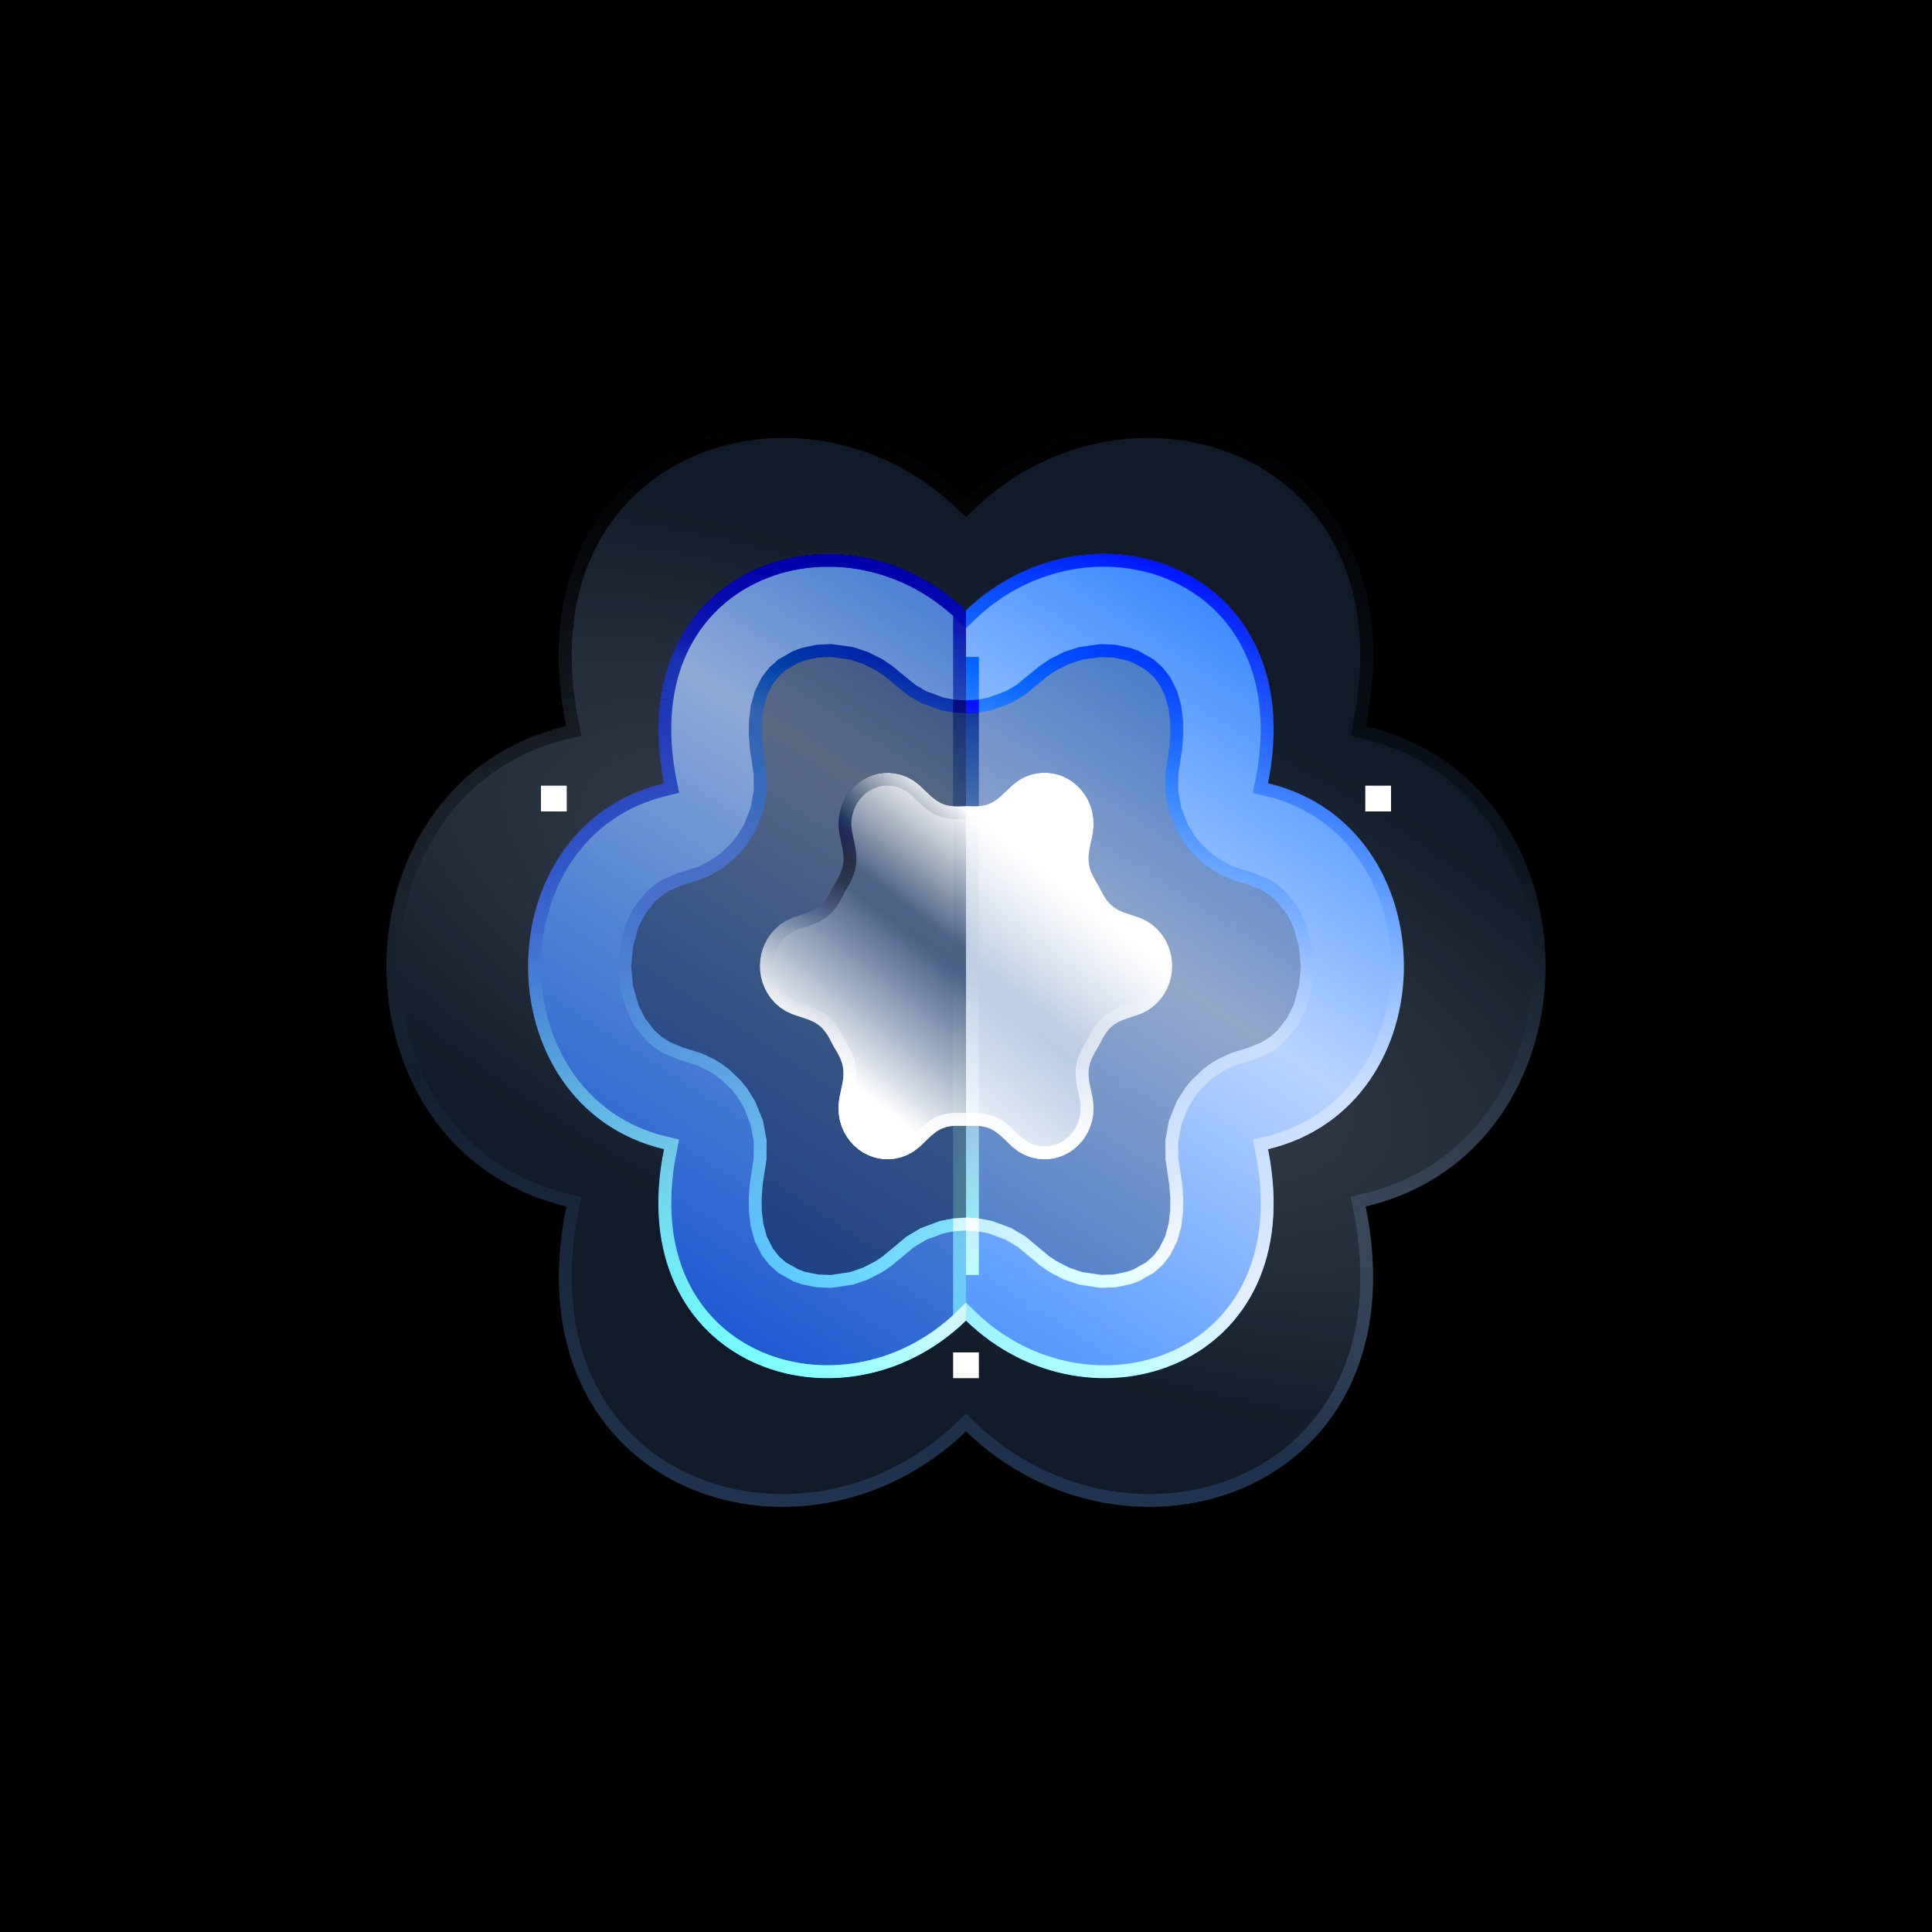
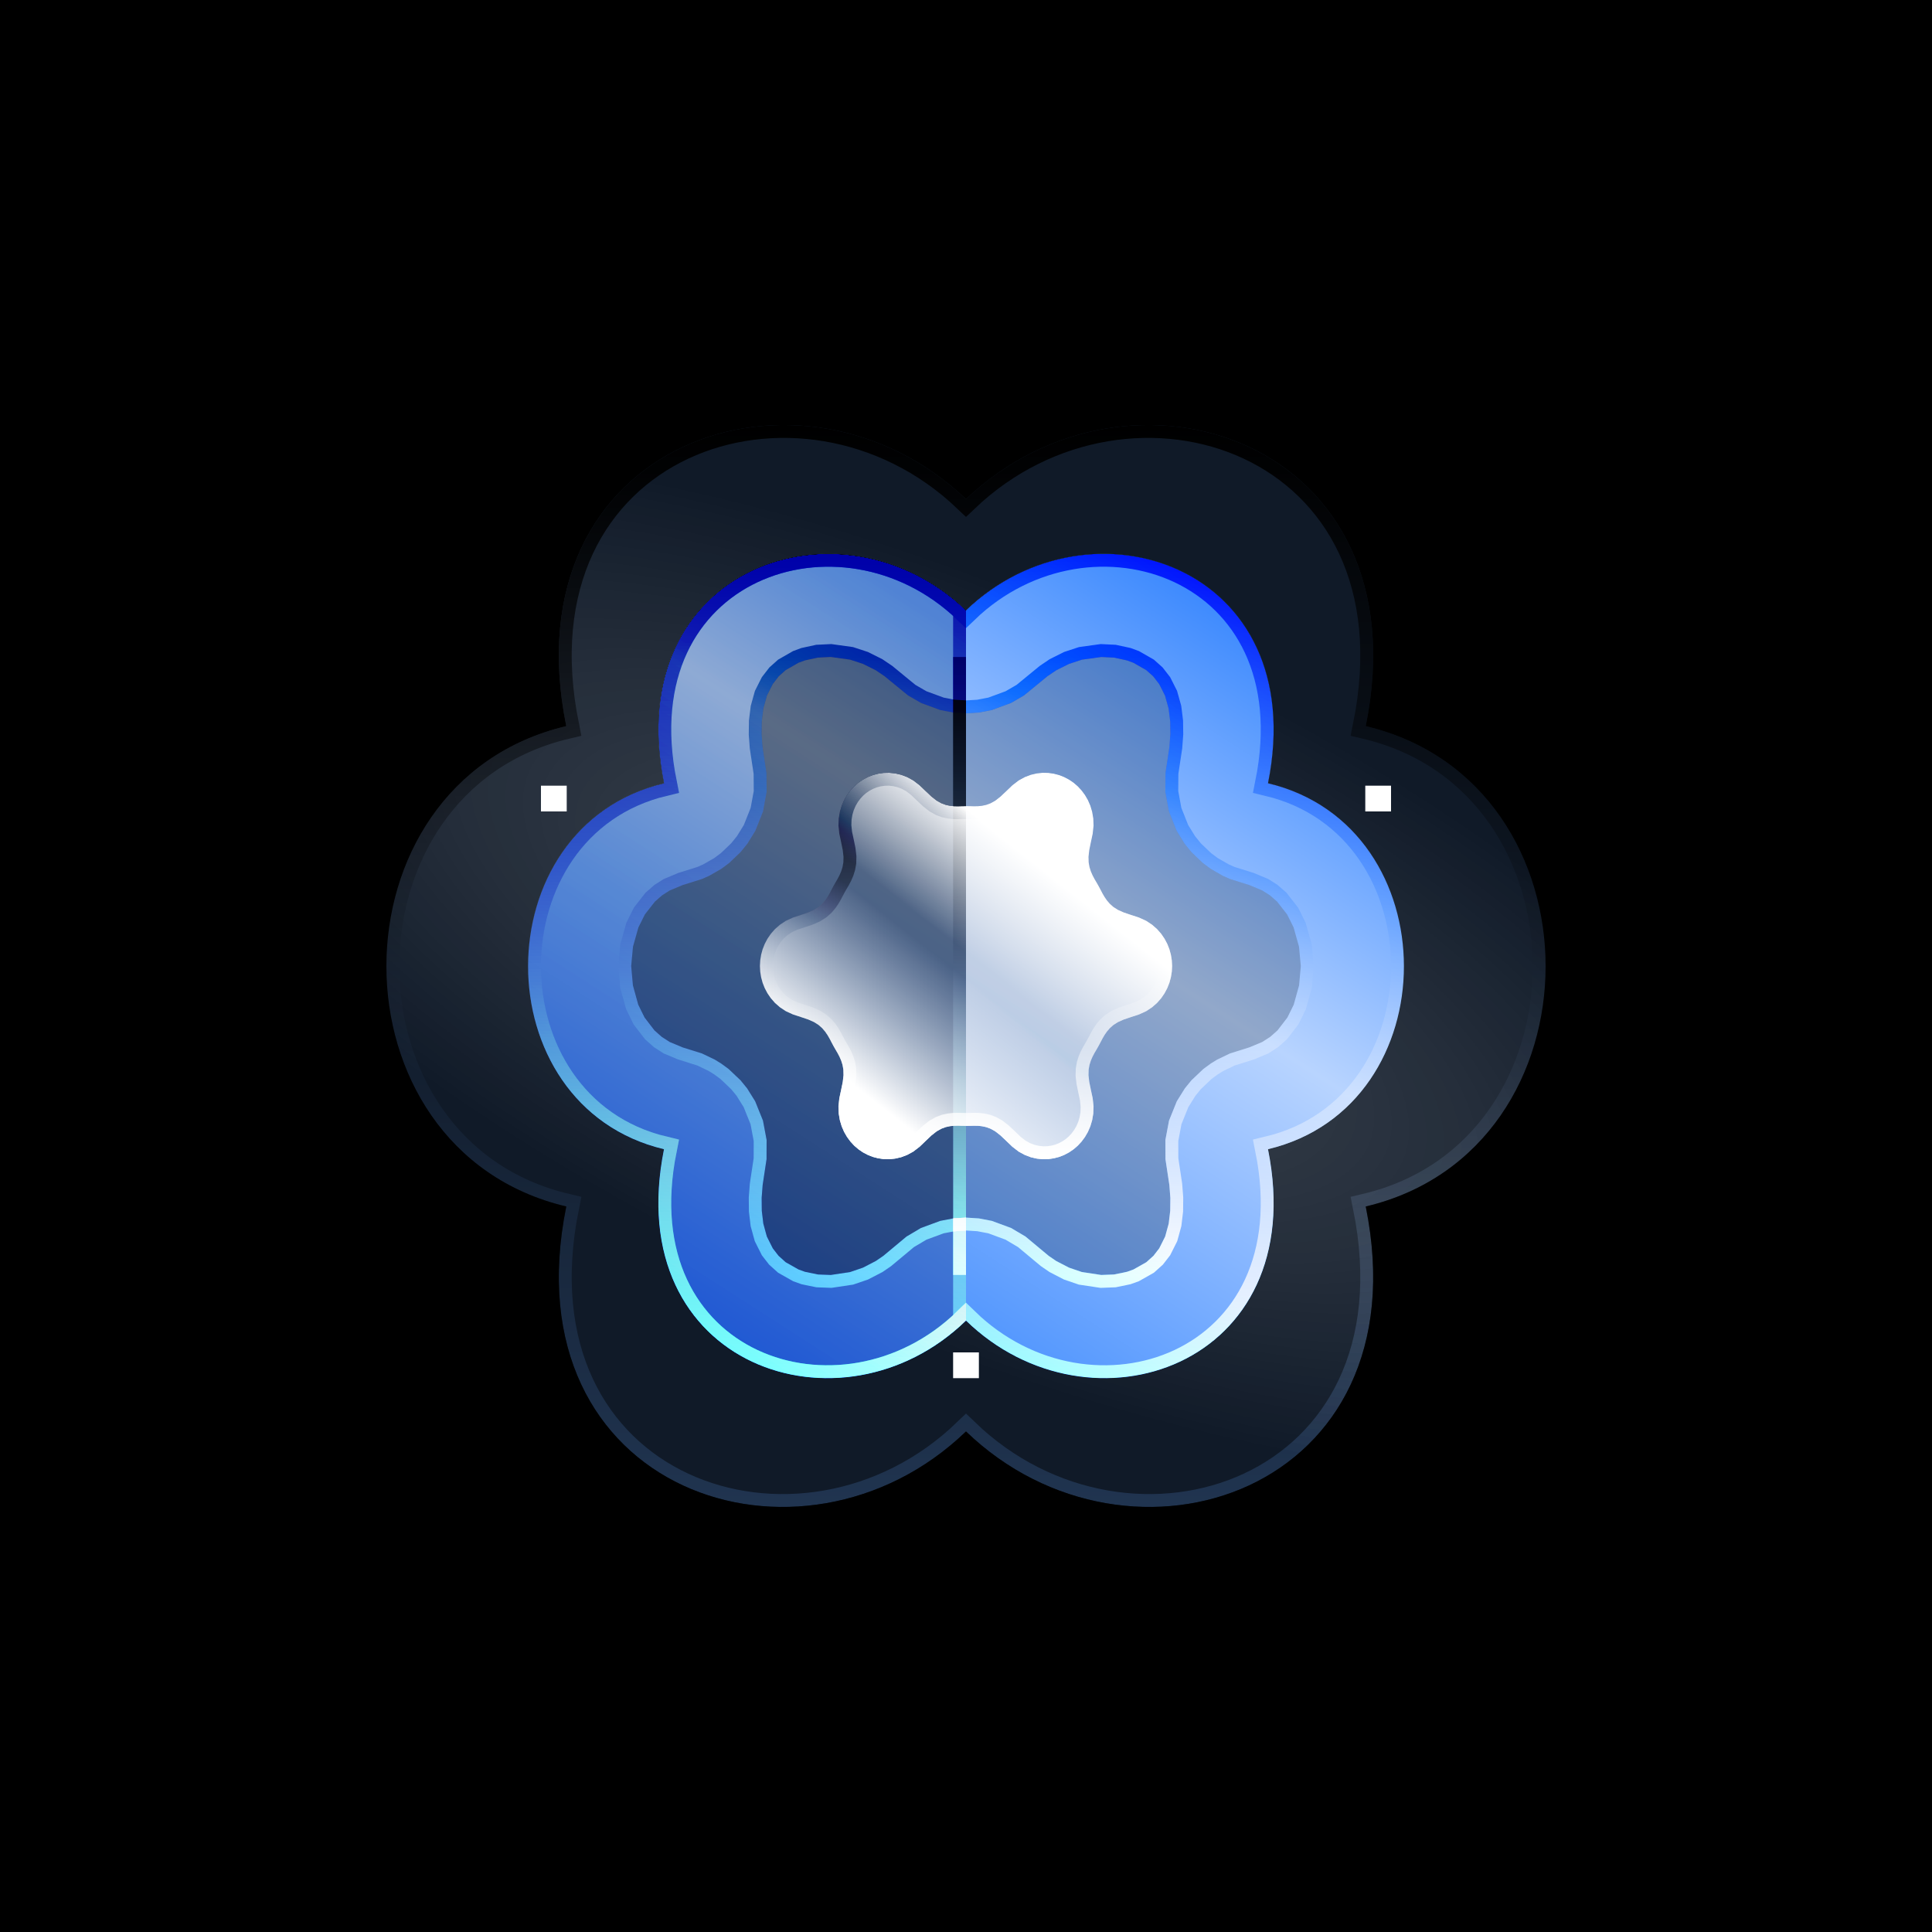
<svg xmlns="http://www.w3.org/2000/svg" width="150" height="150" viewBox="0 0 150 150" fill="none" data-name="D_3 Days 100">
  <defs>
    <radialGradient id="hb3r1" cx="0" cy="0" r="1" gradientUnits="userSpaceOnUse" gradientTransform="matrix(-22.143 21 -66.065 -34.133 75 75)">
      <stop stop-color="#FFFFFF" />
      <stop offset="1" stop-color="#FFFFFF" stop-opacity="0" />
    </radialGradient>
    <linearGradient id="hb3g3" x1="75" y1="33" x2="75" y2="117" gradientUnits="userSpaceOnUse">
      <stop offset="0" stop-color="#000000" />
      <stop offset="1" stop-color="#FFFFFF" />
    </linearGradient>
    <clipPath id="hb3c2">
      <path d="M75 38.753C87.724 26.637 110.534 34.19 106.034 56.377C124.655 60.784 124.655 89.265 106.034 93.671C110.534 115.858 87.724 123.411 75 111.137C62.276 123.411 39.466 115.858 43.966 93.671C25.345 89.265 25.345 60.784 43.966 56.377C39.466 34.19 62.276 26.637 75 38.753Z" />
    </clipPath>
    <linearGradient id="hb3l4" x1="105.95" y1="43" x2="58.698" y2="116.427" gradientUnits="userSpaceOnUse">
      <stop offset="0" stop-color="#116FFE" />
      <stop offset="0.412" stop-color="#B8D4FF" />
      <stop offset="1" stop-color="#116FFE" />
    </linearGradient>
    <linearGradient id="hb3g6" x1="75" y1="43" x2="75" y2="107" gradientUnits="userSpaceOnUse">
      <stop offset="0" stop-color="#000000" />
      <stop offset="1" stop-color="#FFFFFF" />
    </linearGradient>
    <clipPath id="hb3c5">
      <path d="M75 47.383C84.614 38.152 101.848 43.907 98.448 60.811C112.517 64.169 112.517 85.868 98.448 89.225C101.848 106.13 84.614 111.885 75 102.533C65.386 111.885 48.152 106.13 51.552 89.225C37.483 85.868 37.483 64.169 51.552 60.811C48.152 43.907 65.386 38.152 75 47.383Z" />
    </clipPath>
    <linearGradient id="hb3g8" x1="75" y1="43" x2="75" y2="107" gradientUnits="userSpaceOnUse">
      <stop offset="0" stop-color="#000000" />
      <stop offset="1" stop-color="#FFFFFF" />
    </linearGradient>
    <clipPath id="hb3c7">
      <path d="M75 102.533C65.386 111.885 48.152 106.13 51.552 89.225C37.483 85.868 37.483 64.169 51.552 60.811C48.152 43.907 65.386 38.152 75 47.383Z" />
    </clipPath>
    <linearGradient id="hb3g10" x1="75" y1="51.009" x2="75" y2="98.988" gradientUnits="userSpaceOnUse">
      <stop offset="0" stop-color="#000000" />
      <stop offset="1" stop-color="#FFFFFF" />
    </linearGradient>
    <clipPath id="hb3c9">
      <path d="M-10 -10H160V160H-10ZM75 55.383L76 55.321L77 55.129L78.5 54.577L79.5 53.998L81.325 52.502L82 52.046L83 51.545L84 51.217L85.5 51.009L86.5 51.057L87.5 51.274L88 51.458L89 52.031L89.528 52.502L90 53.111L90.45 54.002L90.729 55.002L90.853 56.002L90.866 57.002L90.791 58.002L90.489 60.002L90.478 61.502L90.754 63.002L91.351 64.502L91.968 65.502L92.5 66.159L93.384 67.002L94 67.461L94.945 68.002L95.5 68.248L97 68.719L98 69.136L98.58 69.502L99.153 70.002L99.934 71.002L100.432 72.002L100.855 73.502L100.994 75.002L100.861 76.502L100.446 78.002L99.954 79.002L99.185 80.002L98.621 80.502L98 80.901L97 81.318L95.5 81.789L94.5 82.268L94 82.577L93.422 83.002L92.5 83.878L91.991 84.502L91.368 85.502L90.763 87.002L90.481 88.502L90.486 90.002L90.788 92.002L90.865 93.002L90.855 94.002L90.736 95.002L90.462 96.002L90 96.923L89.551 97.502L89 97.997L88 98.562L87.5 98.742L86.5 98.949L85.5 98.987L84 98.761L83 98.419L82 97.901L81.418 97.502L79.618 96.002L78.5 95.34L77 94.787L76 94.596L75 94.533L74 94.596L73 94.787L71.5 95.34L70.382 96.002L68.582 97.502L68 97.901L67 98.419L66 98.761L64.5 98.987L63.5 98.949L62.5 98.742L62 98.562L61 97.997L60.449 97.502L60 96.923L59.538 96.002L59.264 95.002L59.145 94.002L59.135 93.002L59.212 92.002L59.514 90.002L59.519 88.502L59.237 87.002L58.632 85.502L58.009 84.502L57.5 83.878L56.578 83.002L56 82.577L55.5 82.268L54.5 81.789L53 81.318L52 80.901L51.379 80.502L50.815 80.002L50.046 79.002L49.554 78.002L49.139 76.502L49.006 75.002L49.145 73.502L49.568 72.002L50.066 71.002L50.847 70.002L51.42 69.502L52 69.136L53 68.719L54.5 68.248L55.055 68.002L56 67.461L56.616 67.002L57.5 66.159L58.032 65.502L58.649 64.502L59.246 63.002L59.522 61.502L59.511 60.002L59.209 58.002L59.134 57.002L59.147 56.002L59.271 55.002L59.55 54.002L60 53.111L60.472 52.502L61 52.031L62 51.458L62.5 51.274L63.5 51.057L64.5 51.009L66 51.217L67 51.545L68 52.046L68.675 52.502L70.5 53.998L71.5 54.577L73 55.129L74 55.321L75 55.383Z" clip-rule="evenodd" fill-rule="evenodd" />
    </clipPath>
    <linearGradient id="hb3g11" x1="75" y1="51.009" x2="75" y2="98.988" gradientUnits="userSpaceOnUse">
      <stop offset="0" stop-color="#000000" />
      <stop offset="1" stop-color="#FFFFFF" />
    </linearGradient>
    <linearGradient id="hb3q12" x1="82.008" y1="68.28" x2="68.216" y2="85.77" gradientUnits="userSpaceOnUse">
      <stop offset="0" stop-color="#FFFFFF" />
      <stop offset="0.395" stop-color="#FFFFFF" stop-opacity="0.01" />
      <stop offset="0.465" stop-color="#FFFFFF" stop-opacity="0.01" />
      <stop offset="1" stop-color="#FFFFFF" />
    </linearGradient>
    <linearGradient id="hb3g14" x1="75" y1="60" x2="75" y2="90" gradientUnits="userSpaceOnUse">
      <stop offset="0" stop-color="#000000" />
      <stop offset="1" stop-color="#FFFFFF" />
    </linearGradient>
    <clipPath id="hb3c13">
      <path d="M75 62.588L75.311 62.592L75.622 62.601L75.935 62.594L76.252 62.561L76.577 62.49L76.916 62.364L77.279 62.159L77.677 61.847L78.12 61.43L78.6 60.969L79.086 60.595L79.564 60.333L80.034 60.155L80.497 60.047L80.95 60L81.391 60.009L81.819 60.07L82.232 60.178L82.626 60.332L83 60.53L83.351 60.769L83.676 61.049L83.972 61.368L84.236 61.724L84.465 62.119L84.653 62.552L84.794 63.025L84.882 63.539L84.903 64.103L84.836 64.729L84.694 65.394L84.569 66.003L84.51 66.518L84.521 66.949L84.586 67.318L84.69 67.648L84.821 67.952L84.971 68.238L85.134 68.515L85.293 68.794L85.445 69.078L85.593 69.363L85.756 69.643L85.942 69.913L86.164 70.171L86.437 70.415L86.789 70.641L87.246 70.845L87.813 71.036L88.436 71.24L88.989 71.493L89.445 71.794L89.829 72.13L90.149 72.494L90.414 72.881L90.628 73.285L90.792 73.702L90.908 74.129L90.977 74.563L91 75L90.977 75.437L90.908 75.871L90.792 76.298L90.628 76.715L90.414 77.119L90.149 77.506L89.829 77.87L89.445 78.206L88.989 78.507L88.436 78.76L87.813 78.964L87.246 79.155L86.789 79.359L86.437 79.585L86.164 79.829L85.942 80.087L85.756 80.357L85.593 80.637L85.445 80.922L85.293 81.206L85.134 81.485L84.971 81.762L84.821 82.048L84.69 82.352L84.586 82.682L84.521 83.051L84.51 83.482L84.569 83.997L84.694 84.606L84.836 85.271L84.903 85.897L84.882 86.461L84.794 86.975L84.653 87.448L84.465 87.881L84.236 88.276L83.972 88.632L83.676 88.951L83.351 89.231L83 89.47L82.626 89.668L82.232 89.822L81.819 89.93L81.391 89.991L80.95 90L80.497 89.953L80.034 89.845L79.564 89.667L79.086 89.405L78.6 89.031L78.12 88.57L77.677 88.153L77.279 87.841L76.916 87.636L76.577 87.51L76.252 87.439L75.935 87.406L75.622 87.399L75.311 87.408L75 87.412L74.689 87.408L74.378 87.399L74.065 87.406L73.748 87.439L73.423 87.51L73.084 87.636L72.721 87.841L72.323 88.153L71.88 88.57L71.4 89.031L70.914 89.405L70.436 89.667L69.966 89.845L69.503 89.953L69.05 90L68.609 89.991L68.181 89.93L67.768 89.822L67.374 89.668L67 89.47L66.649 89.231L66.324 88.951L66.028 88.632L65.764 88.276L65.535 87.881L65.347 87.448L65.206 86.975L65.118 86.461L65.097 85.897L65.164 85.271L65.306 84.606L65.431 83.997L65.49 83.482L65.479 83.051L65.414 82.682L65.31 82.352L65.179 82.048L65.029 81.762L64.866 81.485L64.707 81.206L64.555 80.922L64.407 80.637L64.244 80.357L64.058 80.087L63.836 79.829L63.563 79.585L63.211 79.359L62.754 79.155L62.187 78.964L61.564 78.76L61.011 78.507L60.555 78.206L60.171 77.87L59.851 77.506L59.586 77.119L59.372 76.715L59.208 76.298L59.092 75.871L59.023 75.437L59 75L59.023 74.563L59.092 74.129L59.208 73.702L59.372 73.285L59.586 72.881L59.851 72.494L60.171 72.13L60.555 71.794L61.011 71.493L61.564 71.24L62.187 71.036L62.754 70.845L63.211 70.641L63.563 70.415L63.836 70.171L64.058 69.913L64.244 69.643L64.407 69.363L64.555 69.078L64.707 68.794L64.866 68.515L65.029 68.238L65.179 67.952L65.31 67.648L65.414 67.318L65.479 66.949L65.49 66.518L65.431 66.003L65.306 65.394L65.164 64.729L65.097 64.103L65.118 63.539L65.206 63.025L65.347 62.552L65.535 62.119L65.764 61.724L66.028 61.368L66.324 61.049L66.649 60.769L67 60.53L67.374 60.332L67.768 60.178L68.181 60.07L68.609 60.009L69.05 60L69.503 60.047L69.966 60.155L70.436 60.333L70.914 60.595L71.4 60.969L71.88 61.43L72.323 61.847L72.721 62.159L73.084 62.364L73.423 62.49L73.748 62.561L74.065 62.594L74.378 62.601L74.689 62.592L75 62.588Z" />
    </clipPath>
  </defs>
  <rect width="150" height="150" fill="#000000" data-l="bg" />
  <path d="M75 38.753C87.724 26.637 110.534 34.19 106.034 56.377C124.655 60.784 124.655 89.265 106.034 93.671C110.534 115.858 87.724 123.411 75 111.137C62.276 123.411 39.466 115.858 43.966 93.671C25.345 89.265 25.345 60.784 43.966 56.377C39.466 34.19 62.276 26.637 75 38.753Z" fill="#69A4FF" fill-opacity="0.16" data-n="1" data-l="Plate" />
  <path d="M75 38.753C87.724 26.637 110.534 34.19 106.034 56.377C124.655 60.784 124.655 89.265 106.034 93.671C110.534 115.858 87.724 123.411 75 111.137C62.276 123.411 39.466 115.858 43.966 93.671C25.345 89.265 25.345 60.784 43.966 56.377C39.466 34.19 62.276 26.637 75 38.753Z" fill="url(#hb3r1)" fill-opacity="0.2" data-n="1" data-l="Plate" />
  <path d="M75 38.753C87.724 26.637 110.534 34.19 106.034 56.377C124.655 60.784 124.655 89.265 106.034 93.671C110.534 115.858 87.724 123.411 75 111.137C62.276 123.411 39.466 115.858 43.966 93.671C25.345 89.265 25.345 60.784 43.966 56.377C39.466 34.19 62.276 26.637 75 38.753Z" fill="none" stroke="url(#hb3g3)" stroke-width="2" clip-path="url(#hb3c2)" style="mix-blend-mode:overlay" data-n="1" data-l="Plate" />
  <path d="M75 47.383C84.614 38.152 101.848 43.907 98.448 60.811C112.517 64.169 112.517 85.868 98.448 89.225C101.848 106.13 84.614 111.885 75 102.533C65.386 111.885 48.152 106.13 51.552 89.225C37.483 85.868 37.483 64.169 51.552 60.811C48.152 43.907 65.386 38.152 75 47.383Z" fill="url(#hb3l4)" data-n="2" data-l="Gem" />
  <path d="M75 47.383C84.614 38.152 101.848 43.907 98.448 60.811C112.517 64.169 112.517 85.868 98.448 89.225C101.848 106.13 84.614 111.885 75 102.533C65.386 111.885 48.152 106.13 51.552 89.225C37.483 85.868 37.483 64.169 51.552 60.811C48.152 43.907 65.386 38.152 75 47.383Z" fill="none" stroke="url(#hb3g6)" stroke-width="2" clip-path="url(#hb3c5)" style="mix-blend-mode:overlay" data-n="2" data-l="Gem" />
  <path d="M75 102.533C65.386 111.885 48.152 106.13 51.552 89.225C37.483 85.868 37.483 64.169 51.552 60.811C48.152 43.907 65.386 38.152 75 47.383Z" fill="#000000" fill-opacity="0.18" style="mix-blend-mode:overlay" data-n="3" data-l="Gem facet" />
  <path d="M75 102.533C65.386 111.885 48.152 106.13 51.552 89.225C37.483 85.868 37.483 64.169 51.552 60.811C48.152 43.907 65.386 38.152 75 47.383Z" fill="#000000" fill-opacity="0.17" style="mix-blend-mode:plus-darker" data-n="3" data-l="Gem facet" />
  <path d="M75 102.533C65.386 111.885 48.152 106.13 51.552 89.225C37.483 85.868 37.483 64.169 51.552 60.811C48.152 43.907 65.386 38.152 75 47.383Z" fill="none" stroke="url(#hb3g8)" stroke-width="2" clip-path="url(#hb3c7)" style="mix-blend-mode:overlay" data-n="3" data-l="Gem facet" />
  <path d="M75 55.383L76 55.321L77 55.129L78.5 54.577L79.5 53.998L81.325 52.502L82 52.046L83 51.545L84 51.217L85.5 51.009L86.5 51.057L87.5 51.274L88 51.458L89 52.031L89.528 52.502L90 53.111L90.45 54.002L90.729 55.002L90.853 56.002L90.866 57.002L90.791 58.002L90.489 60.002L90.478 61.502L90.754 63.002L91.351 64.502L91.968 65.502L92.5 66.159L93.384 67.002L94 67.461L94.945 68.002L95.5 68.248L97 68.719L98 69.136L98.58 69.502L99.153 70.002L99.934 71.002L100.432 72.002L100.855 73.502L100.994 75.002L100.861 76.502L100.446 78.002L99.954 79.002L99.185 80.002L98.621 80.502L98 80.901L97 81.318L95.5 81.789L94.5 82.268L94 82.577L93.422 83.002L92.5 83.878L91.991 84.502L91.368 85.502L90.763 87.002L90.481 88.502L90.486 90.002L90.788 92.002L90.865 93.002L90.855 94.002L90.736 95.002L90.462 96.002L90 96.923L89.551 97.502L89 97.997L88 98.562L87.5 98.742L86.5 98.949L85.5 98.987L84 98.761L83 98.419L82 97.901L81.418 97.502L79.618 96.002L78.5 95.34L77 94.787L76 94.596L75 94.533L74 94.596L73 94.787L71.5 95.34L70.382 96.002L68.582 97.502L68 97.901L67 98.419L66 98.761L64.5 98.987L63.5 98.949L62.5 98.742L62 98.562L61 97.997L60.449 97.502L60 96.923L59.538 96.002L59.264 95.002L59.145 94.002L59.135 93.002L59.212 92.002L59.514 90.002L59.519 88.502L59.237 87.002L58.632 85.502L58.009 84.502L57.5 83.878L56.578 83.002L56 82.577L55.5 82.268L54.5 81.789L53 81.318L52 80.901L51.379 80.502L50.815 80.002L50.046 79.002L49.554 78.002L49.139 76.502L49.006 75.002L49.145 73.502L49.568 72.002L50.066 71.002L50.847 70.002L51.42 69.502L52 69.136L53 68.719L54.5 68.248L55.055 68.002L56 67.461L56.616 67.002L57.5 66.159L58.032 65.502L58.649 64.502L59.246 63.002L59.522 61.502L59.511 60.002L59.209 58.002L59.134 57.002L59.147 56.002L59.271 55.002L59.55 54.002L60 53.111L60.472 52.502L61 52.031L62 51.458L62.5 51.274L63.5 51.057L64.5 51.009L66 51.217L67 51.545L68 52.046L68.675 52.502L70.5 53.998L71.5 54.577L73 55.129L74 55.321L75 55.383Z" fill="#000000" fill-opacity="0.21" data-n="4" data-l="Echo" />
  <path d="M75 55.383L76 55.321L77 55.129L78.5 54.577L79.5 53.998L81.325 52.502L82 52.046L83 51.545L84 51.217L85.5 51.009L86.5 51.057L87.5 51.274L88 51.458L89 52.031L89.528 52.502L90 53.111L90.45 54.002L90.729 55.002L90.853 56.002L90.866 57.002L90.791 58.002L90.489 60.002L90.478 61.502L90.754 63.002L91.351 64.502L91.968 65.502L92.5 66.159L93.384 67.002L94 67.461L94.945 68.002L95.5 68.248L97 68.719L98 69.136L98.58 69.502L99.153 70.002L99.934 71.002L100.432 72.002L100.855 73.502L100.994 75.002L100.861 76.502L100.446 78.002L99.954 79.002L99.185 80.002L98.621 80.502L98 80.901L97 81.318L95.5 81.789L94.5 82.268L94 82.577L93.422 83.002L92.5 83.878L91.991 84.502L91.368 85.502L90.763 87.002L90.481 88.502L90.486 90.002L90.788 92.002L90.865 93.002L90.855 94.002L90.736 95.002L90.462 96.002L90 96.923L89.551 97.502L89 97.997L88 98.562L87.5 98.742L86.5 98.949L85.5 98.987L84 98.761L83 98.419L82 97.901L81.418 97.502L79.618 96.002L78.5 95.34L77 94.787L76 94.596L75 94.533L74 94.596L73 94.787L71.5 95.34L70.382 96.002L68.582 97.502L68 97.901L67 98.419L66 98.761L64.5 98.987L63.5 98.949L62.5 98.742L62 98.562L61 97.997L60.449 97.502L60 96.923L59.538 96.002L59.264 95.002L59.145 94.002L59.135 93.002L59.212 92.002L59.514 90.002L59.519 88.502L59.237 87.002L58.632 85.502L58.009 84.502L57.5 83.878L56.578 83.002L56 82.577L55.5 82.268L54.5 81.789L53 81.318L52 80.901L51.379 80.502L50.815 80.002L50.046 79.002L49.554 78.002L49.139 76.502L49.006 75.002L49.145 73.502L49.568 72.002L50.066 71.002L50.847 70.002L51.42 69.502L52 69.136L53 68.719L54.5 68.248L55.055 68.002L56 67.461L56.616 67.002L57.5 66.159L58.032 65.502L58.649 64.502L59.246 63.002L59.522 61.502L59.511 60.002L59.209 58.002L59.134 57.002L59.147 56.002L59.271 55.002L59.55 54.002L60 53.111L60.472 52.502L61 52.031L62 51.458L62.5 51.274L63.5 51.057L64.5 51.009L66 51.217L67 51.545L68 52.046L68.675 52.502L70.5 53.998L71.5 54.577L73 55.129L74 55.321L75 55.383Z" fill="none" stroke="url(#hb3g10)" stroke-width="2" clip-path="url(#hb3c9)" style="mix-blend-mode:overlay" data-n="4" data-l="Echo" />
  <path d="M75 55.383L75 55.321L75 55.129L75 54.577L75 53.998L75 52.502L75 52.046L75 51.545L75 51.217L75 51.009L75 51.057L75 51.274L75 51.458L75 52.031L75 52.502L75 53.111L75 54.002L75 55.002L75 56.002L75 57.002L75 58.002L75 60.002L75 61.502L75 63.002L75 64.502L75 65.502L75 66.159L75 67.002L75 67.461L75 68.002L75 68.248L75 68.719L75 69.136L75 69.502L75 70.002L75 71.002L75 72.002L75 73.502L75 75.002L75 76.502L75 78.002L75 79.002L75 80.002L75 80.502L75 80.901L75 81.318L75 81.789L75 82.268L75 82.577L75 83.002L75 83.878L75 84.502L75 85.502L75 87.002L75 88.502L75 90.002L75 92.002L75 93.002L75 94.002L75 95.002L75 96.002L75 96.923L75 97.502L75 97.997L75 98.562L75 98.742L75 98.949L75 98.987L75 98.761L75 98.419L75 97.901L75 97.502L75 96.002L75 95.34L75 94.787L75 94.596L75 94.533L74 94.596L73 94.787L71.5 95.34L70.382 96.002L68.582 97.502L68 97.901L67 98.419L66 98.761L64.5 98.987L63.5 98.949L62.5 98.742L62 98.562L61 97.997L60.449 97.502L60 96.923L59.538 96.002L59.264 95.002L59.145 94.002L59.135 93.002L59.212 92.002L59.514 90.002L59.519 88.502L59.237 87.002L58.632 85.502L58.009 84.502L57.5 83.878L56.578 83.002L56 82.577L55.5 82.268L54.5 81.789L53 81.318L52 80.901L51.379 80.502L50.815 80.002L50.046 79.002L49.554 78.002L49.139 76.502L49.006 75.002L49.145 73.502L49.568 72.002L50.066 71.002L50.847 70.002L51.42 69.502L52 69.136L53 68.719L54.5 68.248L55.055 68.002L56 67.461L56.616 67.002L57.5 66.159L58.032 65.502L58.649 64.502L59.246 63.002L59.522 61.502L59.511 60.002L59.209 58.002L59.134 57.002L59.147 56.002L59.271 55.002L59.55 54.002L60 53.111L60.472 52.502L61 52.031L62 51.458L62.5 51.274L63.5 51.057L64.5 51.009L66 51.217L67 51.545L68 52.046L68.675 52.502L70.5 53.998L71.5 54.577L73 55.129L74 55.321L75 55.383Z" fill="#000000" fill-opacity="0.21" data-n="5" data-l="Left facet" />
-   <path d="M75 51.009H76V98.987H75Z" fill="url(#hb3g11)" style="mix-blend-mode:overlay" data-n="6" data-l="Facet seam" />
+   <path d="M74 51.009H75V98.987H74Z" fill="url(#hb3g11)" style="mix-blend-mode:overlay" data-n="6" data-l="Facet seam" />
  <path d="M75 62.588L75.311 62.592L75.622 62.601L75.935 62.594L76.252 62.561L76.577 62.49L76.916 62.364L77.279 62.159L77.677 61.847L78.12 61.43L78.6 60.969L79.086 60.595L79.564 60.333L80.034 60.155L80.497 60.047L80.95 60L81.391 60.009L81.819 60.07L82.232 60.178L82.626 60.332L83 60.53L83.351 60.769L83.676 61.049L83.972 61.368L84.236 61.724L84.465 62.119L84.653 62.552L84.794 63.025L84.882 63.539L84.903 64.103L84.836 64.729L84.694 65.394L84.569 66.003L84.51 66.518L84.521 66.949L84.586 67.318L84.69 67.648L84.821 67.952L84.971 68.238L85.134 68.515L85.293 68.794L85.445 69.078L85.593 69.363L85.756 69.643L85.942 69.913L86.164 70.171L86.437 70.415L86.789 70.641L87.246 70.845L87.813 71.036L88.436 71.24L88.989 71.493L89.445 71.794L89.829 72.13L90.149 72.494L90.414 72.881L90.628 73.285L90.792 73.702L90.908 74.129L90.977 74.563L91 75L90.977 75.437L90.908 75.871L90.792 76.298L90.628 76.715L90.414 77.119L90.149 77.506L89.829 77.87L89.445 78.206L88.989 78.507L88.436 78.76L87.813 78.964L87.246 79.155L86.789 79.359L86.437 79.585L86.164 79.829L85.942 80.087L85.756 80.357L85.593 80.637L85.445 80.922L85.293 81.206L85.134 81.485L84.971 81.762L84.821 82.048L84.69 82.352L84.586 82.682L84.521 83.051L84.51 83.482L84.569 83.997L84.694 84.606L84.836 85.271L84.903 85.897L84.882 86.461L84.794 86.975L84.653 87.448L84.465 87.881L84.236 88.276L83.972 88.632L83.676 88.951L83.351 89.231L83 89.47L82.626 89.668L82.232 89.822L81.819 89.93L81.391 89.991L80.95 90L80.497 89.953L80.034 89.845L79.564 89.667L79.086 89.405L78.6 89.031L78.12 88.57L77.677 88.153L77.279 87.841L76.916 87.636L76.577 87.51L76.252 87.439L75.935 87.406L75.622 87.399L75.311 87.408L75 87.412L74.689 87.408L74.378 87.399L74.065 87.406L73.748 87.439L73.423 87.51L73.084 87.636L72.721 87.841L72.323 88.153L71.88 88.57L71.4 89.031L70.914 89.405L70.436 89.667L69.966 89.845L69.503 89.953L69.05 90L68.609 89.991L68.181 89.93L67.768 89.822L67.374 89.668L67 89.47L66.649 89.231L66.324 88.951L66.028 88.632L65.764 88.276L65.535 87.881L65.347 87.448L65.206 86.975L65.118 86.461L65.097 85.897L65.164 85.271L65.306 84.606L65.431 83.997L65.49 83.482L65.479 83.051L65.414 82.682L65.31 82.352L65.179 82.048L65.029 81.762L64.866 81.485L64.707 81.206L64.555 80.922L64.407 80.637L64.244 80.357L64.058 80.087L63.836 79.829L63.563 79.585L63.211 79.359L62.754 79.155L62.187 78.964L61.564 78.76L61.011 78.507L60.555 78.206L60.171 77.87L59.851 77.506L59.586 77.119L59.372 76.715L59.208 76.298L59.092 75.871L59.023 75.437L59 75L59.023 74.563L59.092 74.129L59.208 73.702L59.372 73.285L59.586 72.881L59.851 72.494L60.171 72.13L60.555 71.794L61.011 71.493L61.564 71.24L62.187 71.036L62.754 70.845L63.211 70.641L63.563 70.415L63.836 70.171L64.058 69.913L64.244 69.643L64.407 69.363L64.555 69.078L64.707 68.794L64.866 68.515L65.029 68.238L65.179 67.952L65.31 67.648L65.414 67.318L65.479 66.949L65.49 66.518L65.431 66.003L65.306 65.394L65.164 64.729L65.097 64.103L65.118 63.539L65.206 63.025L65.347 62.552L65.535 62.119L65.764 61.724L66.028 61.368L66.324 61.049L66.649 60.769L67 60.53L67.374 60.332L67.768 60.178L68.181 60.07L68.609 60.009L69.05 60L69.503 60.047L69.966 60.155L70.436 60.333L70.914 60.595L71.4 60.969L71.88 61.43L72.323 61.847L72.721 62.159L73.084 62.364L73.423 62.49L73.748 62.561L74.065 62.594L74.378 62.601L74.689 62.592L75 62.588Z" fill="url(#hb3q12)" data-n="7" data-l="Glass" />
  <path d="M75 62.588L75.311 62.592L75.622 62.601L75.935 62.594L76.252 62.561L76.577 62.49L76.916 62.364L77.279 62.159L77.677 61.847L78.12 61.43L78.6 60.969L79.086 60.595L79.564 60.333L80.034 60.155L80.497 60.047L80.95 60L81.391 60.009L81.819 60.07L82.232 60.178L82.626 60.332L83 60.53L83.351 60.769L83.676 61.049L83.972 61.368L84.236 61.724L84.465 62.119L84.653 62.552L84.794 63.025L84.882 63.539L84.903 64.103L84.836 64.729L84.694 65.394L84.569 66.003L84.51 66.518L84.521 66.949L84.586 67.318L84.69 67.648L84.821 67.952L84.971 68.238L85.134 68.515L85.293 68.794L85.445 69.078L85.593 69.363L85.756 69.643L85.942 69.913L86.164 70.171L86.437 70.415L86.789 70.641L87.246 70.845L87.813 71.036L88.436 71.24L88.989 71.493L89.445 71.794L89.829 72.13L90.149 72.494L90.414 72.881L90.628 73.285L90.792 73.702L90.908 74.129L90.977 74.563L91 75L90.977 75.437L90.908 75.871L90.792 76.298L90.628 76.715L90.414 77.119L90.149 77.506L89.829 77.87L89.445 78.206L88.989 78.507L88.436 78.76L87.813 78.964L87.246 79.155L86.789 79.359L86.437 79.585L86.164 79.829L85.942 80.087L85.756 80.357L85.593 80.637L85.445 80.922L85.293 81.206L85.134 81.485L84.971 81.762L84.821 82.048L84.69 82.352L84.586 82.682L84.521 83.051L84.51 83.482L84.569 83.997L84.694 84.606L84.836 85.271L84.903 85.897L84.882 86.461L84.794 86.975L84.653 87.448L84.465 87.881L84.236 88.276L83.972 88.632L83.676 88.951L83.351 89.231L83 89.47L82.626 89.668L82.232 89.822L81.819 89.93L81.391 89.991L80.95 90L80.497 89.953L80.034 89.845L79.564 89.667L79.086 89.405L78.6 89.031L78.12 88.57L77.677 88.153L77.279 87.841L76.916 87.636L76.577 87.51L76.252 87.439L75.935 87.406L75.622 87.399L75.311 87.408L75 87.412L74.689 87.408L74.378 87.399L74.065 87.406L73.748 87.439L73.423 87.51L73.084 87.636L72.721 87.841L72.323 88.153L71.88 88.57L71.4 89.031L70.914 89.405L70.436 89.667L69.966 89.845L69.503 89.953L69.05 90L68.609 89.991L68.181 89.93L67.768 89.822L67.374 89.668L67 89.47L66.649 89.231L66.324 88.951L66.028 88.632L65.764 88.276L65.535 87.881L65.347 87.448L65.206 86.975L65.118 86.461L65.097 85.897L65.164 85.271L65.306 84.606L65.431 83.997L65.49 83.482L65.479 83.051L65.414 82.682L65.31 82.352L65.179 82.048L65.029 81.762L64.866 81.485L64.707 81.206L64.555 80.922L64.407 80.637L64.244 80.357L64.058 80.087L63.836 79.829L63.563 79.585L63.211 79.359L62.754 79.155L62.187 78.964L61.564 78.76L61.011 78.507L60.555 78.206L60.171 77.87L59.851 77.506L59.586 77.119L59.372 76.715L59.208 76.298L59.092 75.871L59.023 75.437L59 75L59.023 74.563L59.092 74.129L59.208 73.702L59.372 73.285L59.586 72.881L59.851 72.494L60.171 72.13L60.555 71.794L61.011 71.493L61.564 71.24L62.187 71.036L62.754 70.845L63.211 70.641L63.563 70.415L63.836 70.171L64.058 69.913L64.244 69.643L64.407 69.363L64.555 69.078L64.707 68.794L64.866 68.515L65.029 68.238L65.179 67.952L65.31 67.648L65.414 67.318L65.479 66.949L65.49 66.518L65.431 66.003L65.306 65.394L65.164 64.729L65.097 64.103L65.118 63.539L65.206 63.025L65.347 62.552L65.535 62.119L65.764 61.724L66.028 61.368L66.324 61.049L66.649 60.769L67 60.53L67.374 60.332L67.768 60.178L68.181 60.07L68.609 60.009L69.05 60L69.503 60.047L69.966 60.155L70.436 60.333L70.914 60.595L71.4 60.969L71.88 61.43L72.323 61.847L72.721 62.159L73.084 62.364L73.423 62.49L73.748 62.561L74.065 62.594L74.378 62.601L74.689 62.592L75 62.588Z" fill="none" stroke="url(#hb3g14)" stroke-width="2" clip-path="url(#hb3c13)" style="mix-blend-mode:overlay" data-n="7" data-l="Glass" />
  <path d="M75 62.588L75.311 62.592L75.622 62.601L75.935 62.594L76.252 62.561L76.577 62.49L76.916 62.364L77.279 62.159L77.677 61.847L78.12 61.43L78.6 60.969L79.086 60.595L79.564 60.333L80.034 60.155L80.497 60.047L80.95 60L81.391 60.009L81.819 60.07L82.232 60.178L82.626 60.332L83 60.53L83.351 60.769L83.676 61.049L83.972 61.368L84.236 61.724L84.465 62.119L84.653 62.552L84.794 63.025L84.882 63.539L84.903 64.103L84.836 64.729L84.694 65.394L84.569 66.003L84.51 66.518L84.521 66.949L84.586 67.318L84.69 67.648L84.821 67.952L84.971 68.238L85.134 68.515L85.293 68.794L85.445 69.078L85.593 69.363L85.756 69.643L85.942 69.913L86.164 70.171L86.437 70.415L86.789 70.641L87.246 70.845L87.813 71.036L88.436 71.24L88.989 71.493L89.445 71.794L89.829 72.13L90.149 72.494L90.414 72.881L90.628 73.285L90.792 73.702L90.908 74.129L90.977 74.563L91 75L90.977 75.437L90.908 75.871L90.792 76.298L90.628 76.715L90.414 77.119L90.149 77.506L89.829 77.87L89.445 78.206L88.989 78.507L88.436 78.76L87.813 78.964L87.246 79.155L86.789 79.359L86.437 79.585L86.164 79.829L85.942 80.087L85.756 80.357L85.593 80.637L85.445 80.922L85.293 81.206L85.134 81.485L84.971 81.762L84.821 82.048L84.69 82.352L84.586 82.682L84.521 83.051L84.51 83.482L84.569 83.997L84.694 84.606L84.836 85.271L84.903 85.897L84.882 86.461L84.794 86.975L84.653 87.448L84.465 87.881L84.236 88.276L83.972 88.632L83.676 88.951L83.351 89.231L83 89.47L82.626 89.668L82.232 89.822L81.819 89.93L81.391 89.991L80.95 90L80.497 89.953L80.034 89.845L79.564 89.667L79.086 89.405L78.6 89.031L78.12 88.57L77.677 88.153L77.279 87.841L76.916 87.636L76.577 87.51L76.252 87.439L75.935 87.406L75.622 87.399L75.311 87.408L75 87.412L75 87.408L75 87.399L75 87.406L75 87.439L75 87.51L75 87.636L75 87.841L75 88.153L75 88.57L75 89.031L75 89.405L75 89.667L75 89.845L75 89.953L75 90L75 89.991L75 89.93L75 89.822L75 89.668L75 89.47L75 89.231L75 88.951L75 88.632L75 88.276L75 87.881L75 87.448L75 86.975L75 86.461L75 85.897L75 85.271L75 84.606L75 83.997L75 83.482L75 83.051L75 82.682L75 82.352L75 82.048L75 81.762L75 81.485L75 81.206L75 80.922L75 80.637L75 80.357L75 80.087L75 79.829L75 79.585L75 79.359L75 79.155L75 78.964L75 78.76L75 78.507L75 78.206L75 77.87L75 77.506L75 77.119L75 76.715L75 76.298L75 75.871L75 75.437L75 75L75 74.563L75 74.129L75 73.702L75 73.285L75 72.881L75 72.494L75 72.13L75 71.794L75 71.493L75 71.24L75 71.036L75 70.845L75 70.641L75 70.415L75 70.171L75 69.913L75 69.643L75 69.363L75 69.078L75 68.794L75 68.515L75 68.238L75 67.952L75 67.648L75 67.318L75 66.949L75 66.518L75 66.003L75 65.394L75 64.729L75 64.103L75 63.539L75 63.025L75 62.552L75 62.119L75 61.724L75 61.368L75 61.049L75 60.769L75 60.53L75 60.332L75 60.178L75 60.07L75 60.009L75 60L75 60.047L75 60.155L75 60.333L75 60.595L75 60.969L75 61.43L75 61.847L75 62.159L75 62.364L75 62.49L75 62.561L75 62.594L75 62.601L75 62.592L75 62.588Z" fill="#FFFFFF" fill-opacity="0.5" style="mix-blend-mode:overlay" data-n="8" data-l="Right light" />
  <rect x="74" y="105" width="2" height="2" fill="#FFFFFF" data-n="9" data-l="Dots" />
  <rect x="106" y="61" width="2" height="2" fill="#FFFFFF" data-n="9" data-l="Dots" />
  <rect x="42" y="61" width="2" height="2" fill="#FFFFFF" data-n="9" data-l="Dots" />
</svg>
